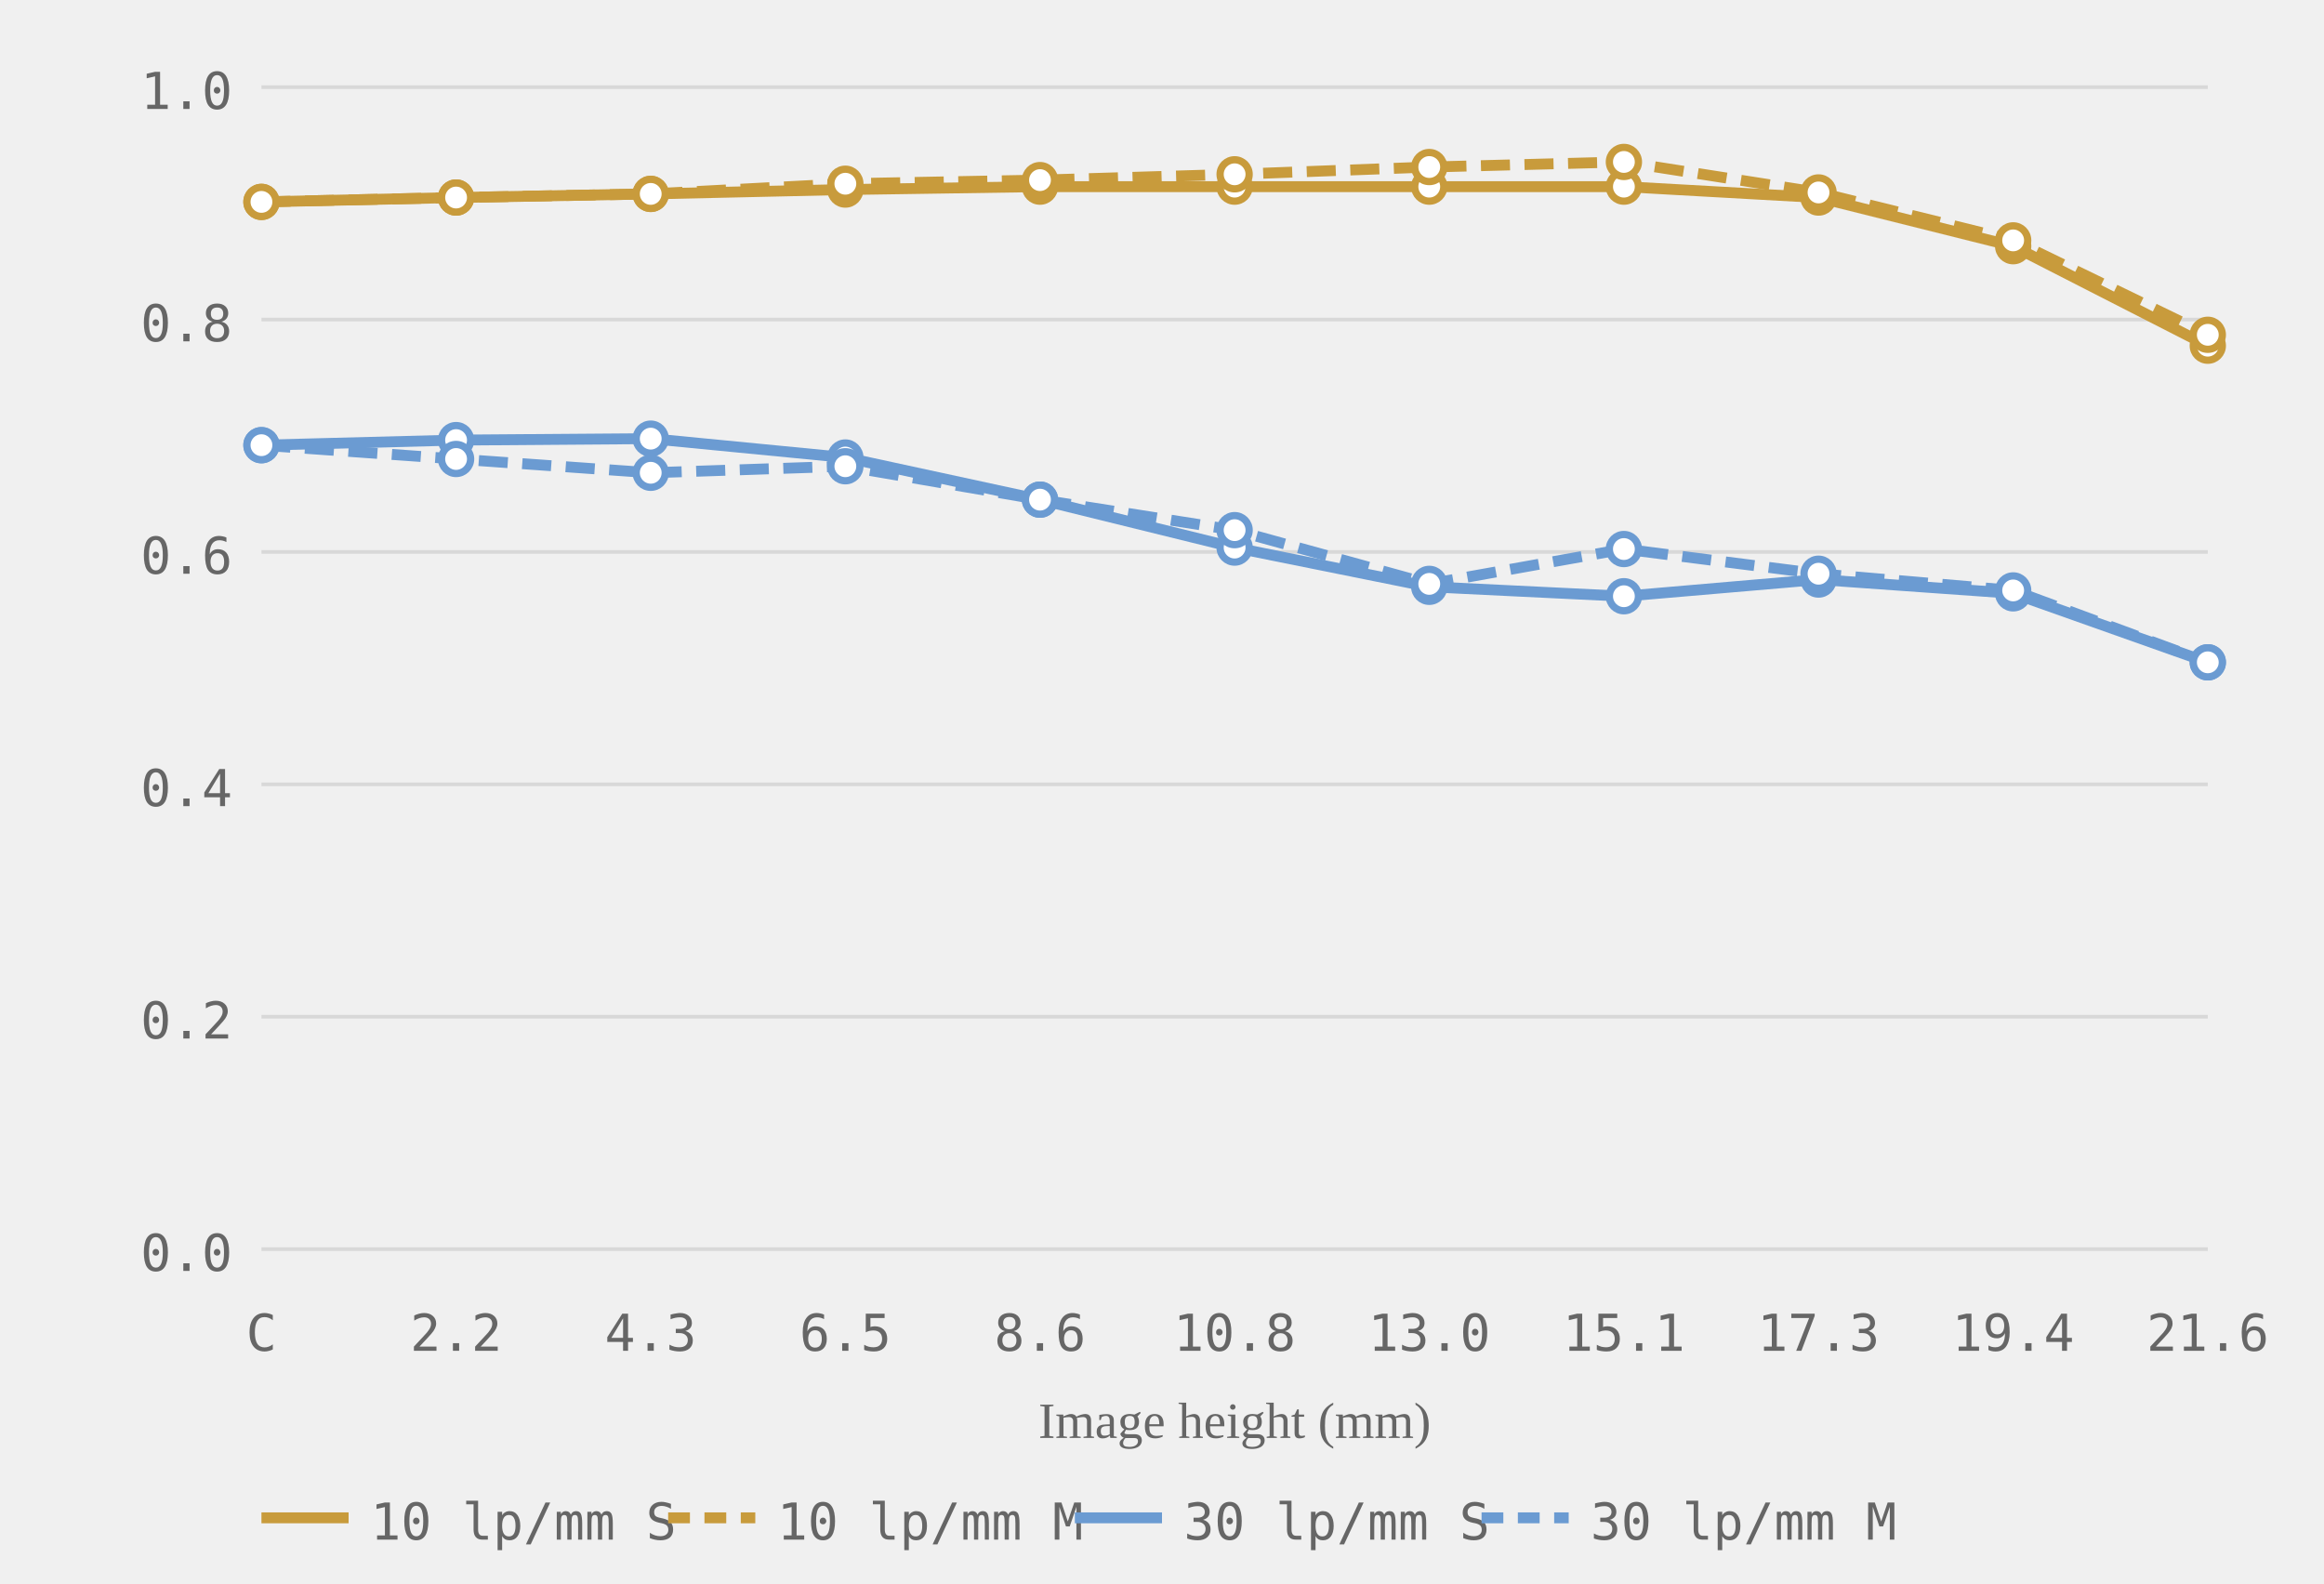
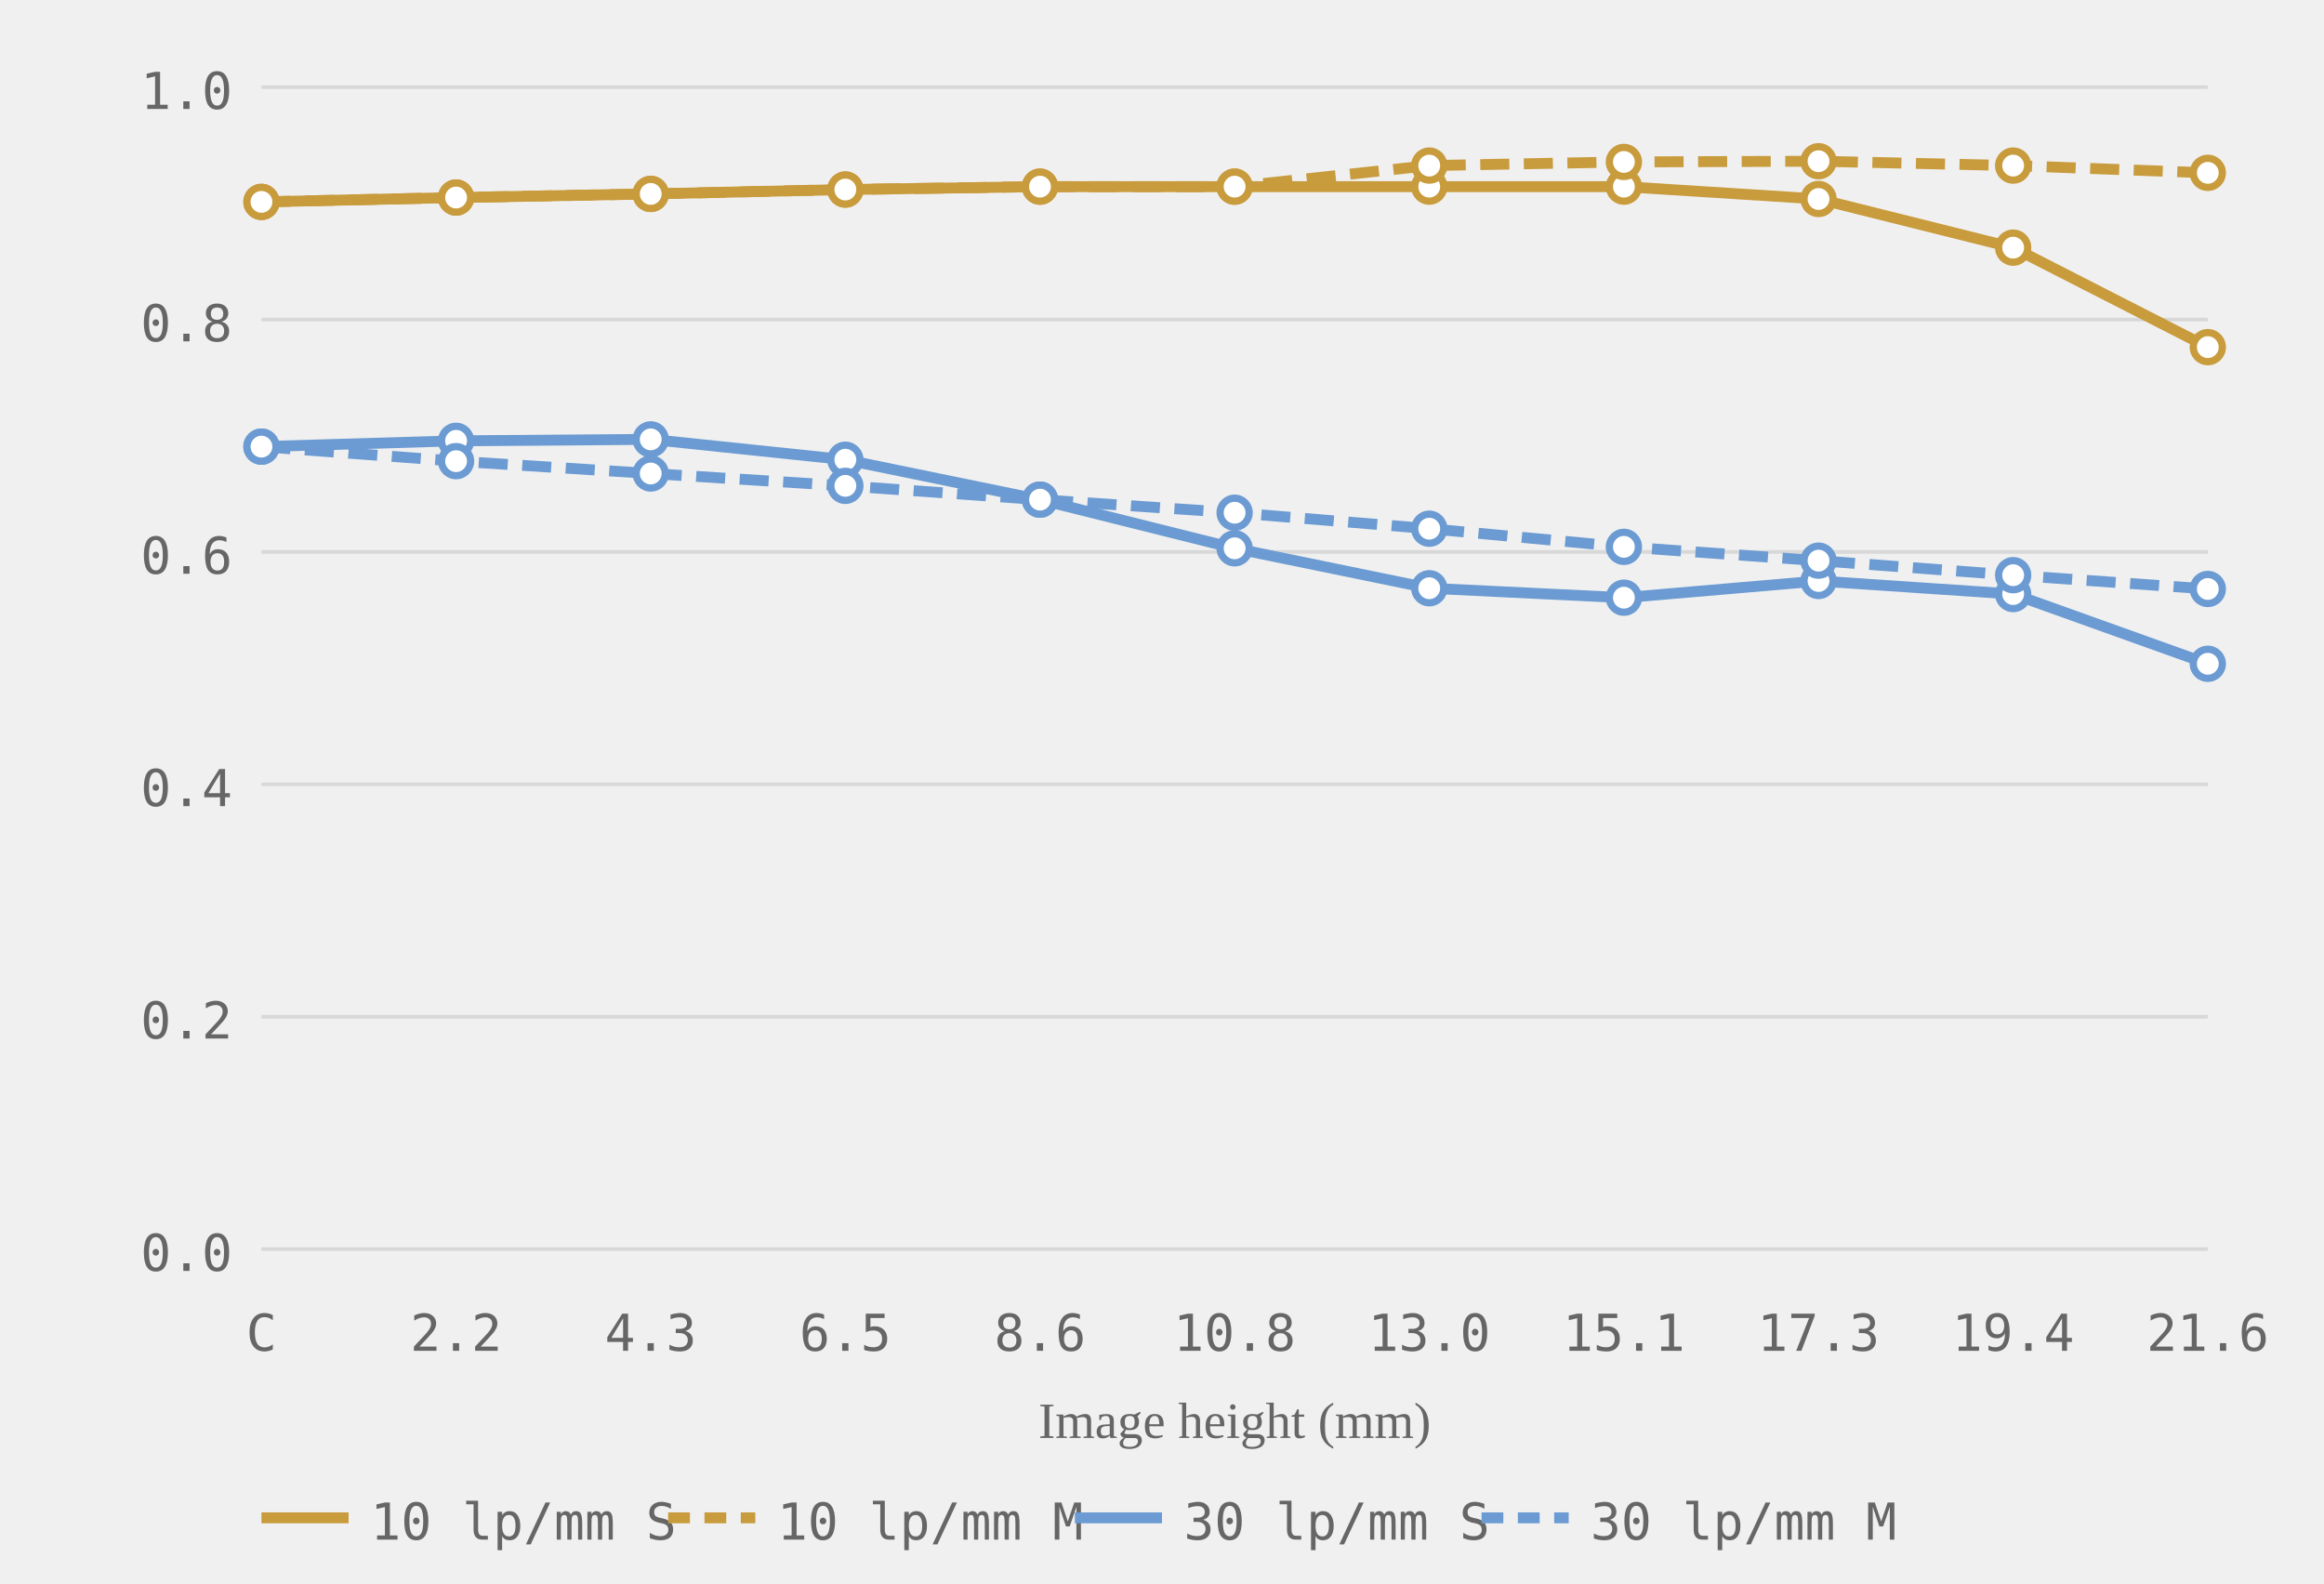
<svg xmlns="http://www.w3.org/2000/svg" viewBox="0 0 320 218" role="img" aria-label="MTF chart, generated from readings">
  <style>.grid-line { stroke: #d8d8d8; stroke-width: 0.5; }.axis-label { font-size: 7px; fill: #666666; font-family: ui-monospace, monospace; }.axis-y { text-anchor: end; }.axis-x { text-anchor: middle; }.axis-title { font-size: 7px; fill: #666666; text-anchor: middle; }.curve { fill: none; stroke-width: 1.5; }.curve-m { stroke-dasharray: 4 2; }.dot { fill: white; stroke-width: 1; }.legend-text { font-size: 7px; fill: #666666; font-family: ui-monospace, monospace; }</style>
  <line class="grid-line" x1="36" y1="172.0" x2="304" y2="172.0" />
  <line class="grid-line" x1="36" y1="140.0" x2="304" y2="140.0" />
  <line class="grid-line" x1="36" y1="108.0" x2="304" y2="108.0" />
  <line class="grid-line" x1="36" y1="76.0" x2="304" y2="76.0" />
  <line class="grid-line" x1="36" y1="44.0" x2="304" y2="44.0" />
  <line class="grid-line" x1="36" y1="12.0" x2="304" y2="12.0" />
  <text class="axis-label axis-y" x="32" y="175.0">0.0</text>
  <text class="axis-label axis-y" x="32" y="143.0">0.2</text>
  <text class="axis-label axis-y" x="32" y="111.0">0.4</text>
  <text class="axis-label axis-y" x="32" y="79.0">0.6</text>
  <text class="axis-label axis-y" x="32" y="47.0">0.8</text>
  <text class="axis-label axis-y" x="32" y="15.0">1.0</text>
  <text class="axis-label axis-x" x="36.0" y="186">C</text>
  <text class="axis-label axis-x" x="62.8" y="186">2.2</text>
  <text class="axis-label axis-x" x="89.6" y="186">4.3</text>
  <text class="axis-label axis-x" x="116.4" y="186">6.5</text>
  <text class="axis-label axis-x" x="143.2" y="186">8.6</text>
  <text class="axis-label axis-x" x="170.0" y="186">10.8</text>
  <text class="axis-label axis-x" x="196.8" y="186">13.0</text>
  <text class="axis-label axis-x" x="223.6" y="186">15.1</text>
  <text class="axis-label axis-x" x="250.4" y="186">17.3</text>
  <text class="axis-label axis-x" x="277.2" y="186">19.4</text>
  <text class="axis-label axis-x" x="304.0" y="186">21.6</text>
  <text class="axis-title" x="170.0" y="198">Image height (mm)</text>
-   <polyline class="curve curve-10" style="stroke:#c89b3c" points="36.0,27.8 62.8,27.2 89.6,26.7 116.4,26.1 143.2,25.7 170.0,25.7 196.8,25.7 223.6,25.7 250.4,27.2 277.2,33.9 304.0,47.6" />
-   <polyline class="curve curve-10 curve-m" style="stroke:#c89b3c" points="36.0,27.8 62.8,27.2 89.6,26.7 116.4,25.3 143.2,24.8 170.0,24.0 196.8,23.0 223.6,22.3 250.4,26.5 277.2,33.1 304.0,46.1" stroke-dasharray="4 2" />
-   <polyline class="curve curve-30" style="stroke:#6b9bd2" points="36.0,61.3 62.8,60.6 89.6,60.4 116.4,63.0 143.2,68.8 170.0,75.4 196.8,80.8 223.6,82.1 250.4,79.8 277.2,81.7 304.0,91.2" />
-   <polyline class="curve curve-30 curve-m" style="stroke:#6b9bd2" points="36.0,61.3 62.8,63.2 89.6,65.1 116.4,64.2 143.2,68.8 170.0,73.0 196.8,80.4 223.6,75.6 250.4,79.0 277.2,81.3 304.0,91.2" stroke-dasharray="4 2" />
+   <polyline class="curve curve-10" style="stroke:#c89b3c" points="36.0,27.8 62.8,27.2 89.6,26.7 116.4,26.1 143.2,25.7 170.0,25.7 196.8,25.7 223.6,25.7 250.4,27.4 277.2,34.1 304.0,47.8" />
+   <polyline class="curve curve-10 curve-m" style="stroke:#c89b3c" points="36.0,27.8 62.8,27.2 89.6,26.7 116.4,26.1 143.2,25.7 170.0,25.7 196.8,22.8 223.6,22.3 250.4,22.2 277.2,22.8 304.0,23.8" stroke-dasharray="4 2" />
+   <polyline class="curve curve-30" style="stroke:#6b9bd2" points="36.0,61.5 62.8,60.7 89.6,60.5 116.4,63.3 143.2,68.8 170.0,75.5 196.8,81.0 223.6,82.3 250.4,80.0 277.2,81.8 304.0,91.4" />
+   <polyline class="curve curve-30 curve-m" style="stroke:#6b9bd2" points="36.0,61.5 62.8,63.5 89.6,65.2 116.4,66.9 143.2,68.8 170.0,70.6 196.8,72.8 223.6,75.3 250.4,77.2 277.2,79.2 304.0,81.1" stroke-dasharray="4 2" />
  <circle class="dot dot-10" style="stroke:#c89b3c" cx="36.0" cy="27.8" r="2" />
  <circle class="dot dot-10" style="stroke:#c89b3c" cx="62.8" cy="27.2" r="2" />
  <circle class="dot dot-10" style="stroke:#c89b3c" cx="89.6" cy="26.7" r="2" />
  <circle class="dot dot-10" style="stroke:#c89b3c" cx="116.4" cy="26.1" r="2" />
  <circle class="dot dot-10" style="stroke:#c89b3c" cx="143.2" cy="25.7" r="2" />
  <circle class="dot dot-10" style="stroke:#c89b3c" cx="170.0" cy="25.7" r="2" />
  <circle class="dot dot-10" style="stroke:#c89b3c" cx="196.8" cy="25.7" r="2" />
  <circle class="dot dot-10" style="stroke:#c89b3c" cx="223.6" cy="25.7" r="2" />
-   <circle class="dot dot-10" style="stroke:#c89b3c" cx="250.4" cy="27.2" r="2" />
-   <circle class="dot dot-10" style="stroke:#c89b3c" cx="277.2" cy="33.9" r="2" />
-   <circle class="dot dot-10" style="stroke:#c89b3c" cx="304.0" cy="47.6" r="2" />
+   <circle class="dot dot-10" style="stroke:#c89b3c" cx="250.4" cy="27.4" r="2" />
+   <circle class="dot dot-10" style="stroke:#c89b3c" cx="277.2" cy="34.1" r="2" />
+   <circle class="dot dot-10" style="stroke:#c89b3c" cx="304.0" cy="47.8" r="2" />
  <circle class="dot dot-10" style="stroke:#c89b3c" cx="36.0" cy="27.8" r="2" />
  <circle class="dot dot-10" style="stroke:#c89b3c" cx="62.8" cy="27.2" r="2" />
  <circle class="dot dot-10" style="stroke:#c89b3c" cx="89.6" cy="26.7" r="2" />
-   <circle class="dot dot-10" style="stroke:#c89b3c" cx="116.4" cy="25.3" r="2" />
-   <circle class="dot dot-10" style="stroke:#c89b3c" cx="143.2" cy="24.8" r="2" />
-   <circle class="dot dot-10" style="stroke:#c89b3c" cx="170.0" cy="24.0" r="2" />
-   <circle class="dot dot-10" style="stroke:#c89b3c" cx="196.8" cy="23.0" r="2" />
+   <circle class="dot dot-10" style="stroke:#c89b3c" cx="116.4" cy="26.1" r="2" />
+   <circle class="dot dot-10" style="stroke:#c89b3c" cx="143.2" cy="25.7" r="2" />
+   <circle class="dot dot-10" style="stroke:#c89b3c" cx="170.0" cy="25.7" r="2" />
+   <circle class="dot dot-10" style="stroke:#c89b3c" cx="196.8" cy="22.8" r="2" />
  <circle class="dot dot-10" style="stroke:#c89b3c" cx="223.6" cy="22.3" r="2" />
-   <circle class="dot dot-10" style="stroke:#c89b3c" cx="250.4" cy="26.5" r="2" />
-   <circle class="dot dot-10" style="stroke:#c89b3c" cx="277.2" cy="33.1" r="2" />
-   <circle class="dot dot-10" style="stroke:#c89b3c" cx="304.0" cy="46.1" r="2" />
-   <circle class="dot dot-30" style="stroke:#6b9bd2" cx="36.0" cy="61.3" r="2" />
-   <circle class="dot dot-30" style="stroke:#6b9bd2" cx="62.8" cy="60.6" r="2" />
-   <circle class="dot dot-30" style="stroke:#6b9bd2" cx="89.6" cy="60.4" r="2" />
-   <circle class="dot dot-30" style="stroke:#6b9bd2" cx="116.4" cy="63.0" r="2" />
+   <circle class="dot dot-10" style="stroke:#c89b3c" cx="250.4" cy="22.2" r="2" />
+   <circle class="dot dot-10" style="stroke:#c89b3c" cx="277.2" cy="22.8" r="2" />
+   <circle class="dot dot-10" style="stroke:#c89b3c" cx="304.0" cy="23.8" r="2" />
+   <circle class="dot dot-30" style="stroke:#6b9bd2" cx="36.0" cy="61.5" r="2" />
+   <circle class="dot dot-30" style="stroke:#6b9bd2" cx="62.8" cy="60.7" r="2" />
+   <circle class="dot dot-30" style="stroke:#6b9bd2" cx="89.6" cy="60.5" r="2" />
+   <circle class="dot dot-30" style="stroke:#6b9bd2" cx="116.4" cy="63.3" r="2" />
  <circle class="dot dot-30" style="stroke:#6b9bd2" cx="143.2" cy="68.8" r="2" />
-   <circle class="dot dot-30" style="stroke:#6b9bd2" cx="170.0" cy="75.4" r="2" />
-   <circle class="dot dot-30" style="stroke:#6b9bd2" cx="196.8" cy="80.8" r="2" />
-   <circle class="dot dot-30" style="stroke:#6b9bd2" cx="223.6" cy="82.1" r="2" />
-   <circle class="dot dot-30" style="stroke:#6b9bd2" cx="250.4" cy="79.8" r="2" />
-   <circle class="dot dot-30" style="stroke:#6b9bd2" cx="277.2" cy="81.7" r="2" />
-   <circle class="dot dot-30" style="stroke:#6b9bd2" cx="304.0" cy="91.2" r="2" />
-   <circle class="dot dot-30" style="stroke:#6b9bd2" cx="36.0" cy="61.3" r="2" />
-   <circle class="dot dot-30" style="stroke:#6b9bd2" cx="62.8" cy="63.2" r="2" />
-   <circle class="dot dot-30" style="stroke:#6b9bd2" cx="89.6" cy="65.1" r="2" />
-   <circle class="dot dot-30" style="stroke:#6b9bd2" cx="116.4" cy="64.2" r="2" />
+   <circle class="dot dot-30" style="stroke:#6b9bd2" cx="170.0" cy="75.5" r="2" />
+   <circle class="dot dot-30" style="stroke:#6b9bd2" cx="196.8" cy="81.0" r="2" />
+   <circle class="dot dot-30" style="stroke:#6b9bd2" cx="223.6" cy="82.3" r="2" />
+   <circle class="dot dot-30" style="stroke:#6b9bd2" cx="250.4" cy="80.0" r="2" />
+   <circle class="dot dot-30" style="stroke:#6b9bd2" cx="277.2" cy="81.8" r="2" />
+   <circle class="dot dot-30" style="stroke:#6b9bd2" cx="304.0" cy="91.4" r="2" />
+   <circle class="dot dot-30" style="stroke:#6b9bd2" cx="36.0" cy="61.5" r="2" />
+   <circle class="dot dot-30" style="stroke:#6b9bd2" cx="62.8" cy="63.5" r="2" />
+   <circle class="dot dot-30" style="stroke:#6b9bd2" cx="89.6" cy="65.2" r="2" />
+   <circle class="dot dot-30" style="stroke:#6b9bd2" cx="116.4" cy="66.9" r="2" />
  <circle class="dot dot-30" style="stroke:#6b9bd2" cx="143.2" cy="68.8" r="2" />
-   <circle class="dot dot-30" style="stroke:#6b9bd2" cx="170.0" cy="73.0" r="2" />
-   <circle class="dot dot-30" style="stroke:#6b9bd2" cx="196.8" cy="80.4" r="2" />
-   <circle class="dot dot-30" style="stroke:#6b9bd2" cx="223.6" cy="75.6" r="2" />
-   <circle class="dot dot-30" style="stroke:#6b9bd2" cx="250.4" cy="79.0" r="2" />
-   <circle class="dot dot-30" style="stroke:#6b9bd2" cx="277.2" cy="81.3" r="2" />
-   <circle class="dot dot-30" style="stroke:#6b9bd2" cx="304.0" cy="91.2" r="2" />
+   <circle class="dot dot-30" style="stroke:#6b9bd2" cx="170.0" cy="70.6" r="2" />
+   <circle class="dot dot-30" style="stroke:#6b9bd2" cx="196.8" cy="72.8" r="2" />
+   <circle class="dot dot-30" style="stroke:#6b9bd2" cx="223.6" cy="75.3" r="2" />
+   <circle class="dot dot-30" style="stroke:#6b9bd2" cx="250.4" cy="77.2" r="2" />
+   <circle class="dot dot-30" style="stroke:#6b9bd2" cx="277.2" cy="79.2" r="2" />
+   <circle class="dot dot-30" style="stroke:#6b9bd2" cx="304.0" cy="81.1" r="2" />
  <line x1="36" y1="209" x2="48" y2="209" stroke="#c89b3c" stroke-width="1.5" />
  <text class="legend-text" x="51" y="212">10 lp/mm S</text>
  <line x1="92" y1="209" x2="104" y2="209" stroke="#c89b3c" stroke-width="1.5" stroke-dasharray="3 2" />
  <text class="legend-text" x="107" y="212">10 lp/mm M</text>
  <line x1="148" y1="209" x2="160" y2="209" stroke="#6b9bd2" stroke-width="1.5" />
  <text class="legend-text" x="163" y="212">30 lp/mm S</text>
  <line x1="204" y1="209" x2="216" y2="209" stroke="#6b9bd2" stroke-width="1.5" stroke-dasharray="3 2" />
  <text class="legend-text" x="219" y="212">30 lp/mm M</text>
</svg>
